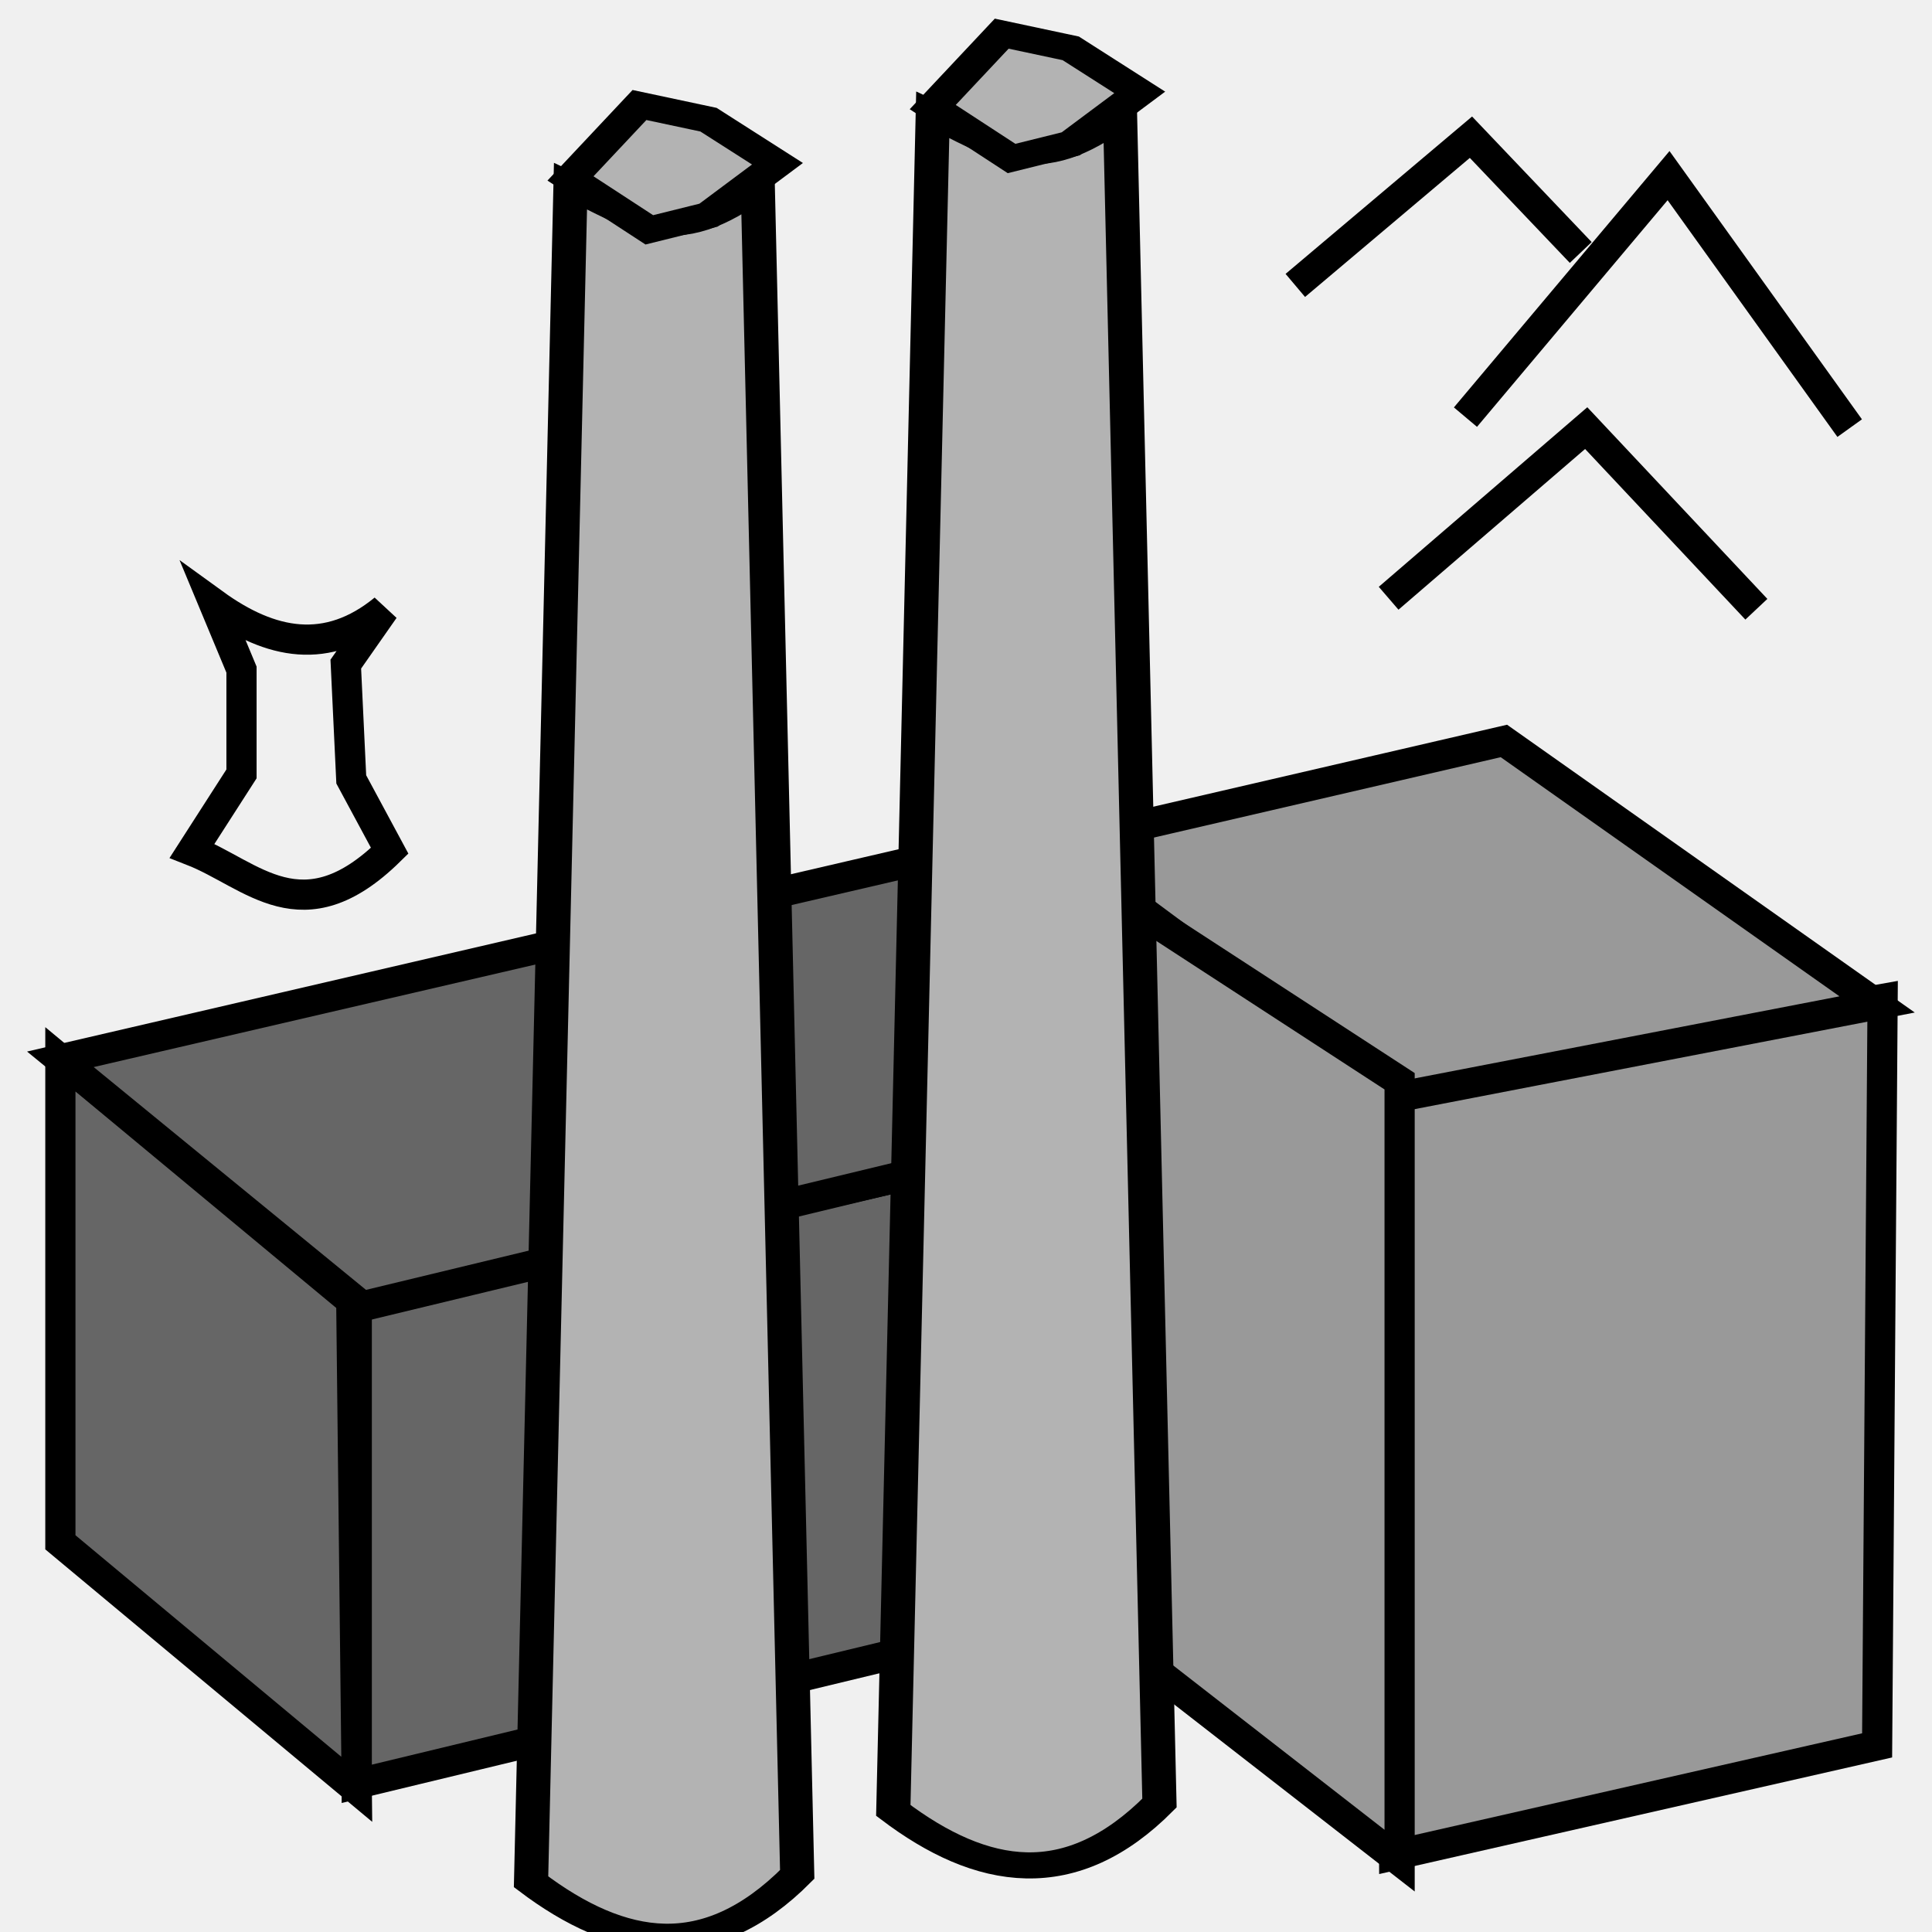
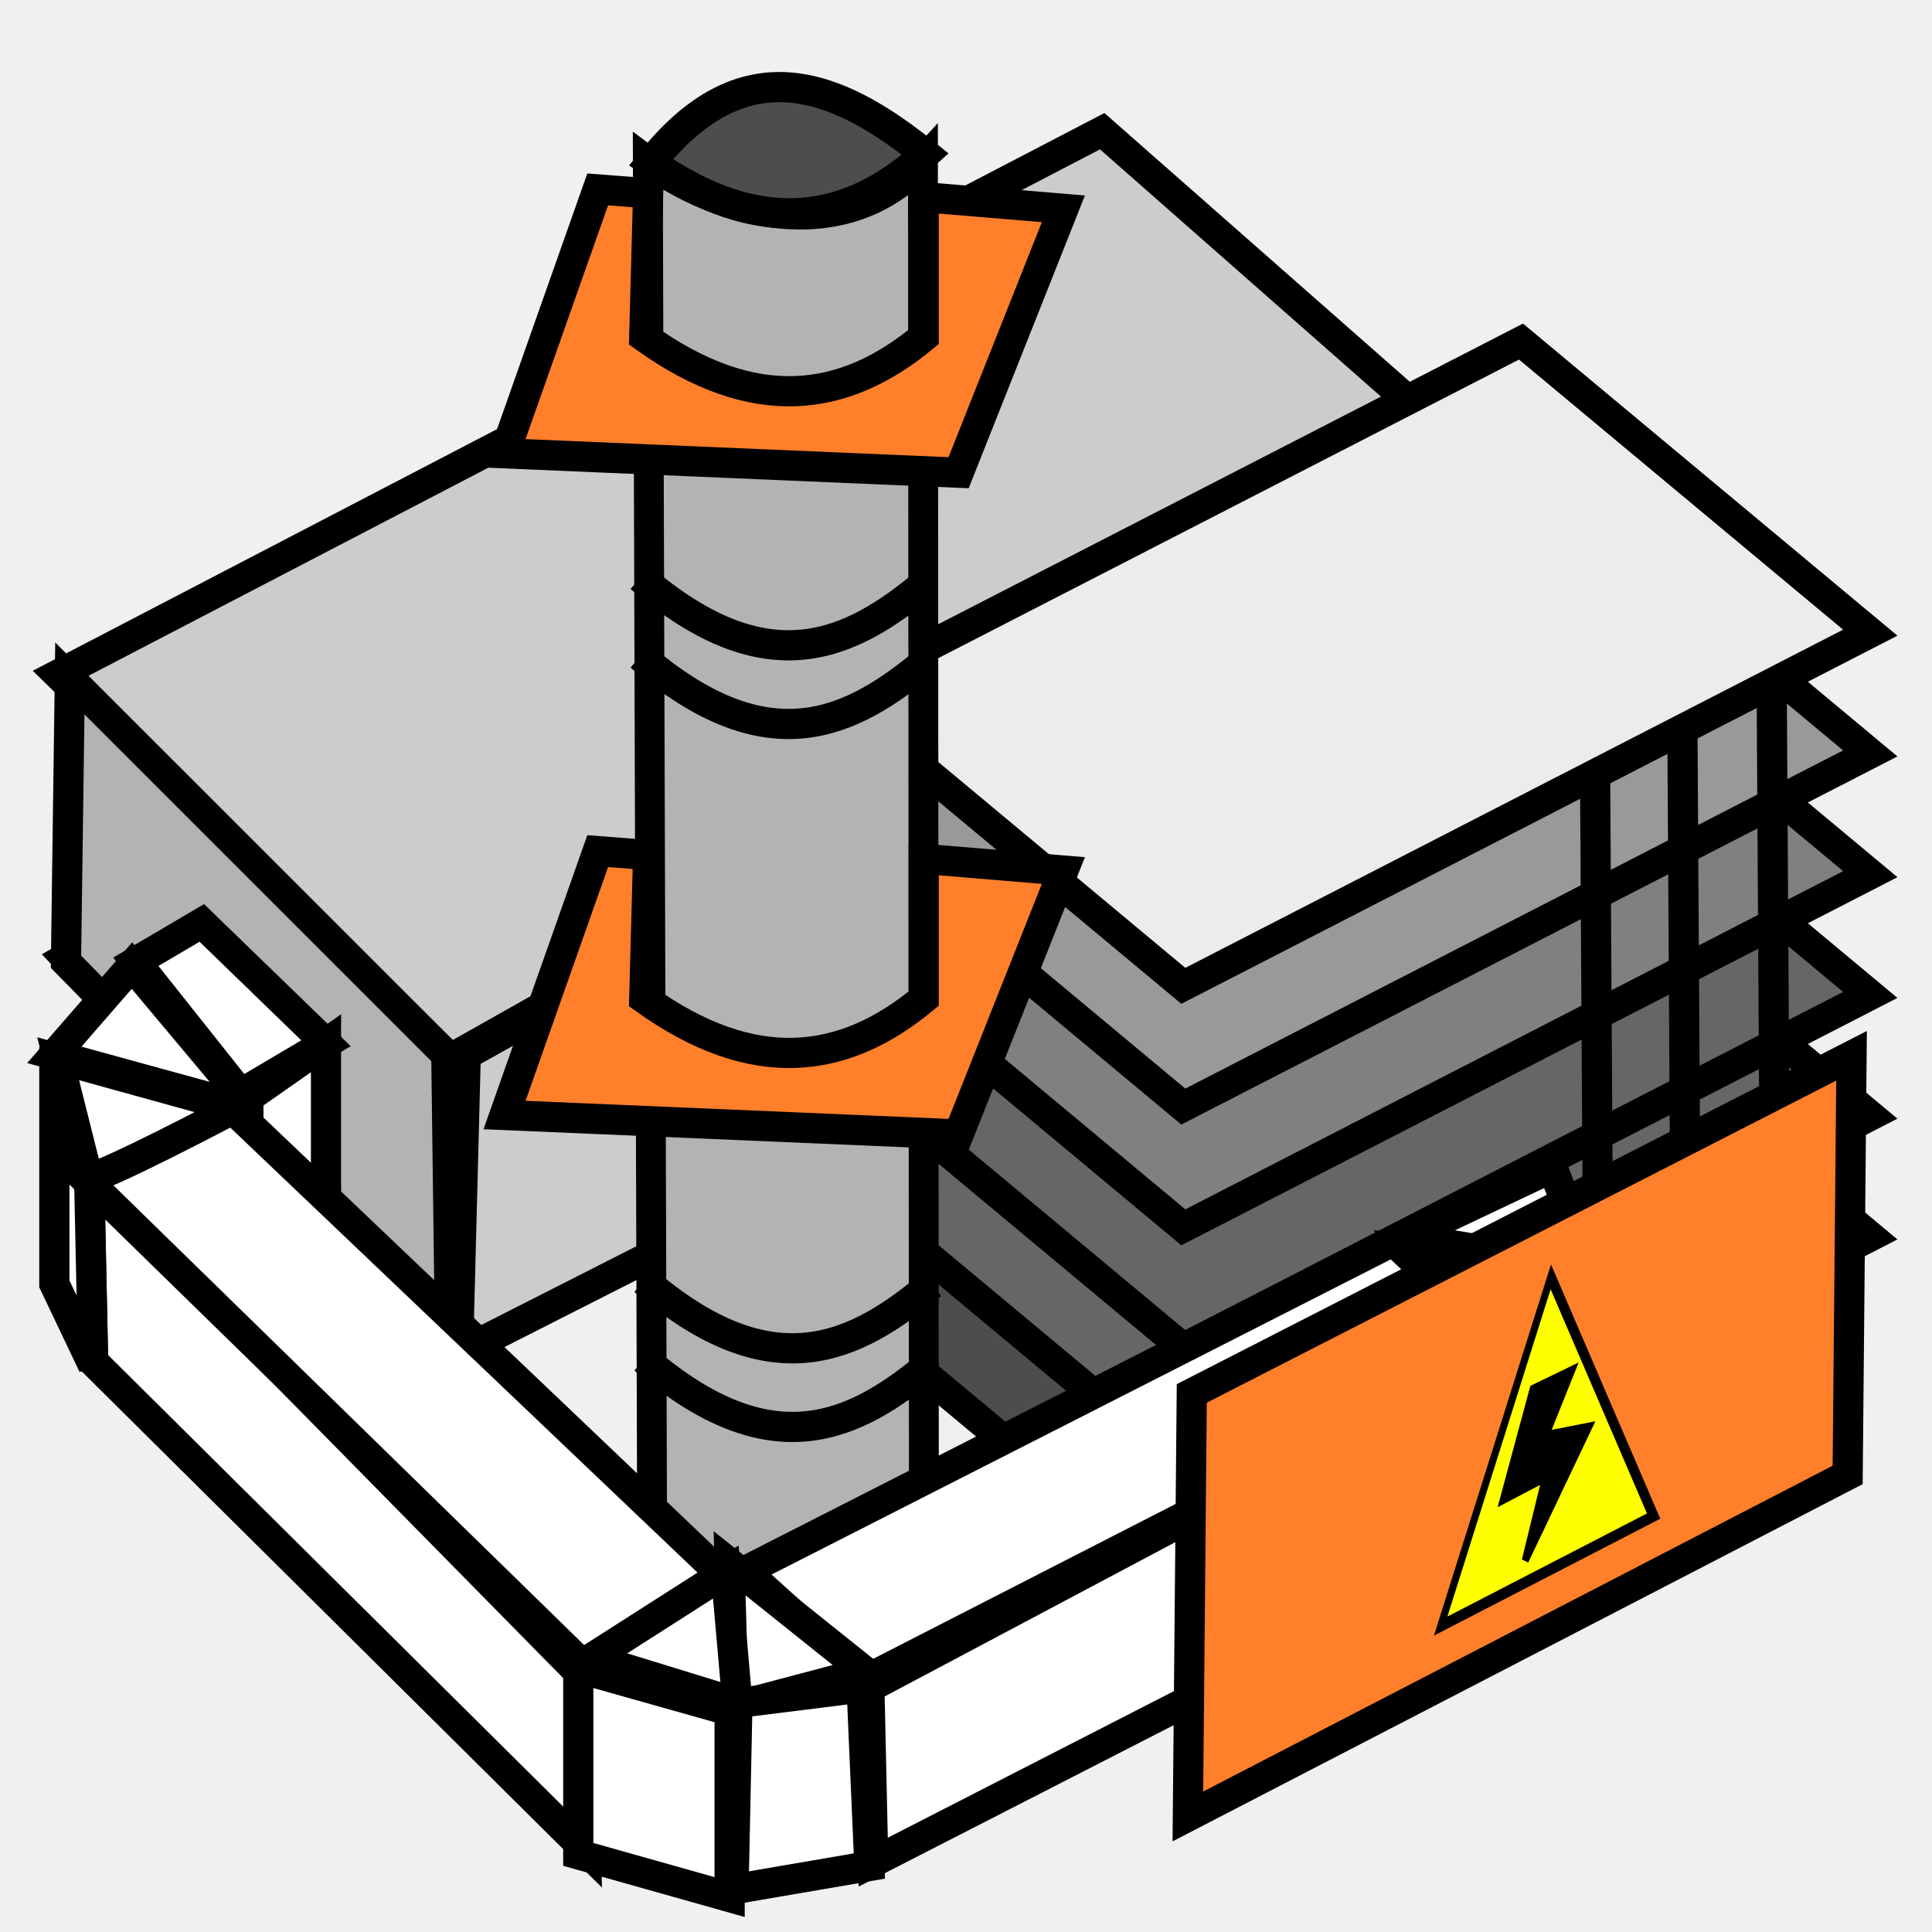
- <svg xmlns="http://www.w3.org/2000/svg" width="64px" height="64px" id="svg2406">
+ <svg xmlns="http://www.w3.org/2000/svg" width="64px" height="64px" id="svg2406" version="1.1">
  <defs id="defs2408">
    </defs>
  <g id="layer1">
    <path style="fill:#e6e6e6;fill-rule:evenodd;stroke:#000000;stroke-width:1px;stroke-linecap:butt;stroke-linejoin:miter;stroke-opacity:1" d="M 136.7,0.545 L 142.734,0.775 L 144.182,53.594 L 135.976,53.594 L 136.7,0.545 z" id="path2418" />
    <path style="fill:#b3b3b3;fill-rule:evenodd;stroke:#000000;stroke-width:1px;stroke-linecap:butt;stroke-linejoin:miter;stroke-opacity:1" d="M 126.322,11.339 L 131.39,11.339 L 133.08,57.268 L 125.356,57.268 L 126.322,11.339 z" id="path2420" />
    <rect style="fill:#550000;fill-opacity:1;fill-rule:evenodd;stroke:none;stroke-width:1;stroke-linejoin:miter;stroke-miterlimit:4;stroke-dasharray:none;stroke-dashoffset:0;stroke-opacity:1" id="rect2426" width="37.41" height="18.601" x="81.671" y="31.778" />
    <rect style="fill:#800000;fill-opacity:1;fill-rule:evenodd;stroke:none;stroke-width:1;stroke-linejoin:miter;stroke-miterlimit:4;stroke-dasharray:none;stroke-dashoffset:0;stroke-opacity:1" id="rect2422" width="39.099" height="17.913" x="103.152" y="40.045" />
    <rect style="fill:#550000;fill-opacity:1;fill-rule:evenodd;stroke:none;stroke-width:1;stroke-linejoin:miter;stroke-miterlimit:4;stroke-dasharray:none;stroke-dashoffset:0;stroke-opacity:1" id="rect3175" width="10.366" height="15.585" x="107.216" y="42.231" />
    <path style="fill:#000000;fill-opacity:1;fill-rule:evenodd;stroke:#000000;stroke-width:1px;stroke-linecap:butt;stroke-linejoin:miter;stroke-opacity:1" d="M 101.348,63.636 L 115.43,45.61 L 111.127,45.61 L 96.654,63.261 L 101.348,63.636 z" id="path2391" />
-     <rect style="fill:#2b0000;fill-opacity:1;fill-rule:evenodd;stroke:none;stroke-width:1;stroke-linejoin:miter;stroke-miterlimit:4;stroke-dasharray:none;stroke-dashoffset:0;stroke-opacity:1" id="rect3177" width="8.997" height="15.773" x="82.963" y="34.72" />
-     <rect style="fill:#333333;fill-opacity:1;fill-rule:evenodd;stroke:#afb5af;stroke-width:1;stroke-linejoin:miter;stroke-miterlimit:4;stroke-dasharray:none;stroke-dashoffset:0;stroke-opacity:1" id="rect3179" width="0.587" height="9.389" x="95.578" y="40.165" />
-     <path style="fill:#000000;fill-opacity:1;fill-rule:evenodd;stroke:#000000;stroke-width:1px;stroke-linecap:butt;stroke-linejoin:miter;stroke-opacity:1" d="M 85.897,38.663 L 95.872,52.558 L 99.392,52.558 L 89.613,38.663 L 85.897,38.663 z" id="path2393" />
+     <rect style="fill:#2b0000;fill-opacity:1;fill-rule:evenodd;stroke:none" id="rect3177" width="8.997" height="15.773" x="112.147" y="37.034" />
+     <rect style="fill:#333333;fill-opacity:1;fill-rule:evenodd;stroke:#afb5af;stroke-width:1;stroke-linejoin:miter;stroke-miterlimit:4;stroke-opacity:1;stroke-dasharray:none;stroke-dashoffset:0" id="rect3179" width="0.587" height="9.389" x="124.762" y="42.479" />
+     <path style="fill:#000000;fill-opacity:1;fill-rule:evenodd;stroke:#000000;stroke-width:1px;stroke-linecap:butt;stroke-linejoin:miter;stroke-opacity:1" d="m 115.081,40.977 9.975,13.895 3.521,0 -9.779,-13.895 -3.716,0 z" id="path2393" />
    <rect style="fill:#e6e6e6;fill-opacity:1;fill-rule:evenodd;stroke:#eaebea;stroke-width:1;stroke-linejoin:miter;stroke-miterlimit:4;stroke-dasharray:none;stroke-dashoffset:0;stroke-opacity:1" id="rect3165" width="0.587" height="9.389" x="137.141" y="48.051" />
    <rect style="fill:#e6e6e6;fill-opacity:1;fill-rule:evenodd;stroke:#eaebea;stroke-width:1;stroke-linejoin:miter;stroke-miterlimit:4;stroke-dasharray:none;stroke-dashoffset:0;stroke-opacity:1" id="rect3167" width="0.587" height="9.389" x="131.958" y="48.051" />
    <rect style="fill:#e6e6e6;fill-opacity:1;fill-rule:evenodd;stroke:#eaebea;stroke-width:1;stroke-linejoin:miter;stroke-miterlimit:4;stroke-dasharray:none;stroke-dashoffset:0;stroke-opacity:1" id="rect3169" width="0.587" height="9.389" x="126.286" y="48.051" />
    <rect style="fill:#e6e6e6;fill-opacity:1;fill-rule:evenodd;stroke:#eaebea;stroke-width:1;stroke-linejoin:miter;stroke-miterlimit:4;stroke-dasharray:none;stroke-dashoffset:0;stroke-opacity:1" id="rect3171" width="0.587" height="9.389" x="120.809" y="48.051" />
-     <rect style="fill:#333333;fill-opacity:1;fill-rule:evenodd;stroke:#afb5af;stroke-width:1;stroke-linejoin:miter;stroke-miterlimit:4;stroke-dasharray:none;stroke-dashoffset:0;stroke-opacity:1" id="rect3181" width="0.587" height="9.389" x="100.663" y="40.353" />
-     <path style="fill:#999999;fill-rule:evenodd;stroke:#000000;stroke-width:1px;stroke-linecap:butt;stroke-linejoin:miter;stroke-opacity:1" d="M 46.182,61.455 L 46,36 L 62.364,33.091 L 62.182,57.818 L 46.182,61.455 z" id="path2441" />
-     <path style="fill:#666666;fill-rule:evenodd;stroke:#000000;stroke-width:1px;stroke-linecap:butt;stroke-linejoin:miter;stroke-opacity:1" d="M 42.727,51.636 L 11.818,59.091 L 11.818,43.091 L 42.909,36 L 42.727,51.636 z" id="path2447" />
-     <path style="fill:#666666;fill-rule:evenodd;stroke:#000000;stroke-width:1px;stroke-linecap:butt;stroke-linejoin:miter;stroke-opacity:1" d="M 11.818,59.273 L 2,51.091 L 2,35.091 L 11.636,43.091 L 11.818,59.273 z" id="path2449" />
-     <path style="fill:#666666;fill-rule:evenodd;stroke:#000000;stroke-width:1px;stroke-linecap:butt;stroke-linejoin:miter;stroke-opacity:1" d="M 12,43.273 L 42.909,35.818 L 32.545,28 L 2,35.091 L 12,43.273 z" id="path2451" />
-     <path style="fill:#999999;fill-rule:evenodd;stroke:#000000;stroke-width:1px;stroke-linecap:butt;stroke-linejoin:miter;stroke-opacity:1" d="M 46.182,36.364 L 62.182,33.273 L 49.818,24.545 L 34.909,28 L 46.182,36.364 z" id="path2445" />
-     <path style="fill:#999999;fill-rule:evenodd;stroke:#000000;stroke-width:1px;stroke-linecap:butt;stroke-linejoin:miter;stroke-opacity:1" d="M 46.364,61.636 L 34.909,52.727 L 34.909,28.364 L 46.364,35.818 L 46.364,61.636 z" id="path2443" />
-     <g id="g2435" transform="matrix(1.79209,0,0,1.370268,-55.93032,8.782843)" style="fill:#b3b3b3">
-       <path id="path2437" d="M 48.451,-3.643 L 47.722,37.357 C 49.362,38.978 51.002,39.339 52.642,37.179 L 51.913,-3.643 C 50.334,-2.057 49.62,-2.932 48.451,-3.643 z" style="fill:#b3b3b3;fill-rule:evenodd;stroke:#000000;stroke-width:0.631px;stroke-linecap:butt;stroke-linejoin:miter;stroke-opacity:1" />
-       <path id="path2439" d="M 48.451,-3.821 L 49.908,-2.578 L 51.002,-2.933 L 52.277,-4.176 L 51.002,-5.241 L 49.726,-5.596 L 48.451,-3.821 z" style="fill:#b3b3b3;fill-rule:evenodd;stroke:#000000;stroke-width:0.631px;stroke-linecap:butt;stroke-linejoin:miter;stroke-opacity:1" />
-     </g>
+     <rect style="fill:#333333;fill-opacity:1;fill-rule:evenodd;stroke:#afb5af;stroke-width:1;stroke-linejoin:miter;stroke-miterlimit:4;stroke-opacity:1;stroke-dasharray:none;stroke-dashoffset:0" id="rect3181" width="0.587" height="9.389" x="129.848" y="42.667" />
+     <path style="fill:#999999;fill-rule:evenodd;stroke:#000000;stroke-width:1px;stroke-linecap:butt;stroke-linejoin:miter;stroke-opacity:1" d="M 111.107,28.671 110.925,3.216 127.289,0.307 127.107,25.034 l -16,3.636 z" id="path2441" />
+     <path style="fill:#666666;fill-rule:evenodd;stroke:#000000;stroke-width:1px;stroke-linecap:butt;stroke-linejoin:miter;stroke-opacity:1" d="m 112.152,43.151 -30.909,7.455 0,-16 31.091,-7.091 -0.182,15.636 z" id="path2447" />
+     <path style="fill:#666666;fill-rule:evenodd;stroke:#000000;stroke-width:1px;stroke-linecap:butt;stroke-linejoin:miter;stroke-opacity:1" d="m 81.243,50.787 -9.818,-8.182 0,-16 9.636,8 0.182,16.182 z" id="path2449" />
+     <path style="fill:#666666;fill-rule:evenodd;stroke:#000000;stroke-width:1px;stroke-linecap:butt;stroke-linejoin:miter;stroke-opacity:1" d="m 81.425,34.787 30.909,-7.455 -10.364,-7.818 -30.545,7.091 10,8.182 z" id="path2451" />
+     <path style="fill:#999999;fill-rule:evenodd;stroke:#000000;stroke-width:1px;stroke-linecap:butt;stroke-linejoin:miter;stroke-opacity:1" d="m 111.107,3.58 16,-3.091 -12.364,-8.727 -14.909,3.455 11.273,8.364 z" id="path2445" />
+     <path style="fill:#999999;fill-rule:evenodd;stroke:#000000;stroke-width:1px;stroke-linecap:butt;stroke-linejoin:miter;stroke-opacity:1" d="m 111.289,28.852 -11.455,-8.909 10e-7,-24.364 11.455,7.455 0,25.818 z" id="path2443" />
    <path style="fill:#808080;fill-rule:evenodd;stroke:#000000;stroke-width:0.935px;stroke-linecap:butt;stroke-linejoin:miter;stroke-opacity:1" d="M -43.292,48.612 L -42.968,61.271 L -15.406,54.139 L -15.568,40.232 L -43.292,48.612 z" id="path2408" />
    <path style="fill:none;fill-rule:evenodd;stroke:#000000;stroke-width:0.935px;stroke-linecap:butt;stroke-linejoin:miter;stroke-opacity:1" d="M -43.292,48.612 L -53.182,41.301 L -53.506,55.209 L -42.968,61.449 L -43.292,48.612 z" id="path2410" />
    <path style="fill:#808080;fill-rule:evenodd;stroke:#000000;stroke-width:0.935px;stroke-linecap:butt;stroke-linejoin:miter;stroke-opacity:1" d="M -53.182,41.301 L -24.971,33.1 L -15.892,40.232 L -42.481,47.899 L -53.182,41.301 z" id="path2412" />
    <path style="fill:#808080;fill-rule:evenodd;stroke:#000000;stroke-width:0.935px;stroke-linecap:butt;stroke-linejoin:miter;stroke-opacity:1" d="M -64.044,44.511 L -24.971,32.743 L -33.564,25.968 L -71.016,36.666 L -64.044,44.511 z" id="path2414" />
    <path style="fill:none;fill-rule:evenodd;stroke:#000000;stroke-width:0.935px;stroke-linecap:butt;stroke-linejoin:miter;stroke-opacity:1" d="M -64.044,44.333 L -64.206,57.348 L -53.344,54.852 L -53.344,42.015 L -64.044,44.333 z" id="path2416" />
    <path style="fill:none;fill-rule:evenodd;stroke:#000000;stroke-width:0.935px;stroke-linecap:butt;stroke-linejoin:miter;stroke-opacity:1" d="M -64.368,57.17 L -70.578,50.751 L -70.854,36.844 L -64.368,43.976 L -64.368,57.17 z" id="path2419" />
-     <path style="fill:none;fill-rule:evenodd;stroke:#000000;stroke-width:0.989px;stroke-linecap:butt;stroke-linejoin:miter;stroke-opacity:1" d="M 101.269,2.129 L 100.54,43.129 C 102.18,44.75 103.82,45.111 105.46,42.951 L 104.731,2.129 C 103.152,3.715 102.438,2.84 101.269,2.129 z" id="path2423" />
-     <path style="fill:none;fill-rule:evenodd;stroke:#000000;stroke-width:0.989px;stroke-linecap:butt;stroke-linejoin:miter;stroke-opacity:1" d="M 101.269,1.951 L 102.727,3.194 L 103.82,2.839 L 105.096,1.596 L 103.82,0.531 L 102.544,0.176 L 101.269,1.951 z" id="path2425" />
-     <g id="g2453" transform="matrix(1.79209,0,0,1.370268,-67.93031,11.14648)" style="fill:#b3b3b3">
-       <path id="path2455" d="M 48.451,-3.643 L 47.722,37.357 C 49.362,38.978 51.002,39.339 52.642,37.179 L 51.913,-3.643 C 50.334,-2.057 49.62,-2.932 48.451,-3.643 z" style="fill:#b3b3b3;fill-rule:evenodd;stroke:#000000;stroke-width:0.631px;stroke-linecap:butt;stroke-linejoin:miter;stroke-opacity:1" />
-       <path id="path2457" d="M 48.451,-3.821 L 49.908,-2.578 L 51.002,-2.933 L 52.277,-4.176 L 51.002,-5.241 L 49.726,-5.596 L 48.451,-3.821 z" style="fill:#b3b3b3;fill-rule:evenodd;stroke:#000000;stroke-width:0.631px;stroke-linecap:butt;stroke-linejoin:miter;stroke-opacity:1" />
+     <path style="fill:none;stroke:#000000;stroke-width:0.989px;stroke-linecap:butt;stroke-linejoin:miter;stroke-opacity:1" d="m 130.453,4.443 -0.729,41 c 1.64,1.621 3.28,1.982 4.92,-0.177 L 133.915,4.443 c -1.579,1.586 -2.293,0.712 -3.462,0 z" id="path2423" />
+     <path style="fill:none;stroke:#000000;stroke-width:0.989px;stroke-linecap:butt;stroke-linejoin:miter;stroke-opacity:1" d="m 130.453,4.265 1.458,1.242 1.093,-0.355 1.276,-1.242 -1.276,-1.065 -1.276,-0.355 -1.276,1.775 z" id="path2425" />
+     <g id="g2453" transform="matrix(1.79209,0,0,1.370268,-10.65759,26.05557)" style="fill:#b3b3b3">
+       <path id="path2455" d="M 48.451,-3.643 47.722,37.357 c 1.64,1.621 3.28,1.982 4.92,-0.177 L 51.913,-3.643 c -1.579,1.586 -2.293,0.712 -3.462,0 z" style="fill:#b3b3b3;fill-rule:evenodd;stroke:#000000;stroke-width:0.631px;stroke-linecap:butt;stroke-linejoin:miter;stroke-opacity:1" />
+       <path id="path2457" d="m 48.451,-3.821 1.458,1.242 1.093,-0.355 1.276,-1.242 -1.276,-1.065 -1.276,-0.355 -1.276,1.775 z" style="fill:#b3b3b3;fill-rule:evenodd;stroke:#000000;stroke-width:0.631px;stroke-linecap:butt;stroke-linejoin:miter;stroke-opacity:1" />
    </g>
-     <path style="fill:none;fill-rule:evenodd;stroke:#000000;stroke-width:1px;stroke-linecap:butt;stroke-linejoin:miter;stroke-opacity:1" d="M 48.545,13.818 L 55.273,5.818 L 61.273,14.182" id="path2413" />
-     <path style="fill:none;fill-rule:evenodd;stroke:#000000;stroke-width:1px;stroke-linecap:butt;stroke-linejoin:miter;stroke-opacity:1" d="M 46,19.818 L 52.545,14.182 L 58.182,20.182" id="path2415" />
-     <path style="fill:none;fill-rule:evenodd;stroke:#000000;stroke-width:1px;stroke-linecap:butt;stroke-linejoin:miter;stroke-opacity:1" d="M 42.909,9.455 L 48.727,4.545 L 52.364,8.364" id="path2417" />
-     <path style="fill:none;fill-rule:evenodd;stroke:#000000;stroke-width:1px;stroke-linecap:butt;stroke-linejoin:miter;stroke-opacity:1" d="M 6.364,28.182 L 8,25.636 L 8,22.182 L 7.091,20 C 8.97,21.362 10.848,21.722 12.727,20.182 L 11.455,22 L 11.636,25.818 L 12.909,28.182 C 10.016,31.026 8.351,28.959 6.364,28.182 z" id="path2421" />
+     <path style="fill:none;stroke:#000000;stroke-width:1px;stroke-linecap:butt;stroke-linejoin:miter;stroke-opacity:1" d="m -20.494,3.79 6.727,-8 6,8.364" id="path2413" />
+     <path style="fill:none;stroke:#000000;stroke-width:1px;stroke-linecap:butt;stroke-linejoin:miter;stroke-opacity:1" d="m -23.039,9.79 6.545,-5.636 5.636,6" id="path2415" />
+     <path style="fill:none;stroke:#000000;stroke-width:1px;stroke-linecap:butt;stroke-linejoin:miter;stroke-opacity:1" d="m -26.13,-0.574 5.818,-4.909 3.636,3.818" id="path2417" />
+     <path style="fill:none;stroke:#000000;stroke-width:1px;stroke-linecap:butt;stroke-linejoin:miter;stroke-opacity:1" d="m -20,21.273 1.636,-2.545 0,-3.455 -0.909,-2.182 c 1.879,1.362 3.758,1.722 5.636,0.182 l -1.273,1.818 0.182,3.818 1.273,2.364 c -2.893,2.844 -4.558,0.777 -6.545,0 z" id="path2421" />
+     <path style="fill:#808080;fill-opacity:0.718;stroke:none" id="path3069" d="m 30.341,12.06 a 4.757,3.528 0 1 1 -0.003,-0.132" transform="matrix(0.7972973,0.0642902,0,0.6553665,75.06104,3.984514)" />
+     <rect style="fill:#808080;fill-opacity:0.678;stroke:#000000;stroke-width:0.917;stroke-opacity:1" id="rect3071" width="15.174" height="9.501" x="86.952" y="10.575" transform="matrix(1,0,-0.3579856,0.9337271,0,0)" />
+     <path style="fill:none;stroke:#000000;stroke-width:1px;stroke-linecap:butt;stroke-linejoin:miter;stroke-opacity:1" d="M 2.186,31.73 14.785,44.972 49.112,27.359 33.941,13.603 z" id="path3967" />
+     <path style="fill:#cccccc;stroke:#000000;stroke-width:1px;stroke-linecap:butt;stroke-linejoin:miter;stroke-opacity:1" d="M 15.171,44.844 15.428,34.944 49.369,16.045 49.112,27.616 z" id="path3969" />
+     <path style="fill:#4d4d4d;stroke:#000000;stroke-width:1px;stroke-linecap:butt;stroke-linejoin:miter;stroke-opacity:1" d="M 27.629,43.015 39.199,52.657 61.955,40.958 50.385,31.315 z" id="path3919-43" />
+     <path style="fill:#666666;stroke:#000000;stroke-width:1px;stroke-linecap:butt;stroke-linejoin:miter;stroke-opacity:1" d="M 27.629,39.015 39.199,48.657 61.955,36.958 50.385,27.315 z" id="path3919-4" />
+     <path style="fill:#666666;stroke:#000000;stroke-width:1px;stroke-linecap:butt;stroke-linejoin:miter;stroke-opacity:1" d="M 27.629,35.015 39.199,44.657 61.955,32.958 50.385,23.315 z" id="path3919-5" />
+     <path style="fill:#808080;stroke:#000000;stroke-width:1px;stroke-linecap:butt;stroke-linejoin:miter;stroke-opacity:1" d="M 27.629,31.015 39.199,40.657 61.956,28.958 50.385,19.315 z" id="path3919-0" />
+     <path style="fill:#999999;stroke:#000000;stroke-width:1px;stroke-linecap:butt;stroke-linejoin:miter;stroke-opacity:1" d="M 27.629,27.015 39.199,36.657 61.955,24.958 50.385,15.315 z" id="path3919-7" />
+     <path style="fill:#cccccc;stroke:#000000;stroke-width:1px;stroke-linecap:butt;stroke-linejoin:miter;stroke-opacity:1" d="M 14.914,35.073 49.369,15.66 36.512,4.346 1.928,22.345 z" id="path3973" />
+     <path style="fill:#b3b3b3;stroke:#000000;stroke-width:1px;stroke-linecap:butt;stroke-linejoin:miter;stroke-opacity:1" d="M 14.914,44.844 14.785,34.944 2.314,22.474 2.186,31.859 z" id="path3971" />
+     <path style="fill:#ececec;stroke:#000000;stroke-width:1px;stroke-linecap:butt;stroke-linejoin:miter;stroke-opacity:1" d="M 27.629,23.015 39.199,32.657 61.955,20.958 50.385,11.315 z" id="path3919" />
+     <g id="g3909" transform="translate(14.6564,-6.556808)">
+       <path id="path2437" d="m 6.804,11.906 0.148,47.454 c 2.939,2.221 6.06,3.08 8.999,0.12 L 15.918,11.906 c -2.7,2.951 -6.906,1.652 -9.114,0 z" style="fill:#b3b3b3;fill-rule:evenodd;stroke:#000000;stroke-width:0.989px;stroke-linecap:butt;stroke-linejoin:miter;stroke-opacity:1" />
+       <path id="path3031" d="M 6.906,11.934 C 9.937,8.127 12.967,9.213 15.997,11.661 c -2.578,2.352 -5.544,2.765 -9.091,0.273 z" style="fill:#4d4d4d;stroke:#000000;stroke-width:1px;stroke-linecap:butt;stroke-linejoin:miter;stroke-opacity:1" />
+       <path id="path3841" d="m 15.942,17.717 c -2.62,2.174 -5.61,2.617 -9.257,0 l 0.129,-4.757 -1.671,-0.129 -3.086,8.742 15.042,0.643 3.471,-8.742 -4.628,-0.386 z" style="fill:#ff7f2a;stroke:#000000;stroke-width:1px;stroke-linecap:butt;stroke-linejoin:miter;stroke-opacity:1" />
+       <path id="path3841-3" d="m 15.942,39.637 c -2.62,2.174 -5.61,2.617 -9.257,0 l 0.129,-4.757 -1.671,-0.129 -3.086,8.742 15.042,0.643 3.471,-8.742 -4.628,-0.386 z" style="fill:#ff7f2a;stroke:#000000;stroke-width:1px;stroke-linecap:butt;stroke-linejoin:miter;stroke-opacity:1" />
+       <path id="path3861" d="m 16.071,25.816 c -2.533,2.128 -5.289,3.496 -9.514,-0.129" style="fill:none;stroke:#000000;stroke-width:1px;stroke-linecap:butt;stroke-linejoin:miter;stroke-opacity:1" />
+       <path id="path3861-6" d="m 16.071,28.422 c -2.533,2.128 -5.289,3.496 -9.514,-0.129" style="fill:none;stroke:#000000;stroke-width:1px;stroke-linecap:butt;stroke-linejoin:miter;stroke-opacity:1" />
+       <path id="path3861-9" d="M 16.199,49.104 C 13.666,51.232 10.91,52.6 6.685,48.975" style="fill:none;stroke:#000000;stroke-width:1px;stroke-linecap:butt;stroke-linejoin:miter;stroke-opacity:1" />
+       <path id="path3861-6-9" d="m 16.199,51.709 c -2.533,2.128 -5.289,3.496 -9.514,-0.129" style="fill:none;stroke:#000000;stroke-width:1px;stroke-linecap:butt;stroke-linejoin:miter;stroke-opacity:1" />
+     </g>
+     <path style="fill:none;stroke:#000000;stroke-width:0.902px;stroke-linecap:butt;stroke-linejoin:miter;stroke-opacity:1" d="m 78.553,9.153 0.257,-13.903 -0.129,-0.418" id="path3977" />
+     <path style="fill:none;stroke:#000000;stroke-width:1px;stroke-linecap:butt;stroke-linejoin:miter;stroke-opacity:1" d="m 82.796,-4.011 0,-3.6 -8.742,5.271 -0.386,3.343" id="path3979" />
+     <path style="fill:#ffffff;stroke:#000000;stroke-width:1px;stroke-linecap:butt;stroke-linejoin:miter;stroke-opacity:1" d="M 28.927,61.686 49.755,51.015 49.626,44.844 28.799,55.9 z" id="path3981" />
+     <path style="fill:#ffffff;stroke:#000000;stroke-width:1px;stroke-linecap:butt;stroke-linejoin:miter;stroke-opacity:1" d="M 19.413,61.3 3.086,45.101 2.957,38.93 19.285,55.515 z" id="path3989" />
+     <path style="fill:#ffffff;stroke:#000000;stroke-width:1px;stroke-linecap:butt;stroke-linejoin:miter;stroke-opacity:1" d="m 28.67,55.643 -3.986,-3.6 21.47,-10.928 3.857,3.6 z" id="path3993" />
+     <path style="fill:#ffffff;stroke:#000000;stroke-width:1px;stroke-linecap:butt;stroke-linejoin:miter;stroke-opacity:1" d="m 24.299,56.543 4.371,-1.157 -4.5,-3.6 z" id="path3997" />
+     <path style="fill:#ffffff;stroke:#000000;stroke-width:1px;stroke-linecap:butt;stroke-linejoin:miter;stroke-opacity:1" d="m 24.427,56.415 -5.014,-1.543 4.628,-2.828 z" id="path3999" />
+     <path style="fill:none;stroke:#000000;stroke-width:1px;stroke-linecap:butt;stroke-linejoin:miter;stroke-opacity:1" d="m 52.84,25.688 0.129,21.342" id="path4005" />
+     <path style="fill:#ffffff;stroke:#000000;stroke-width:1px;stroke-linecap:butt;stroke-linejoin:miter;stroke-opacity:1" d="M 2.957,39.187 1.928,35.073 7.971,36.744 z" id="path4015" />
+     <path style="fill:#ffffff;stroke:#000000;stroke-width:1px;stroke-linecap:butt;stroke-linejoin:miter;stroke-opacity:1" d="m 1.8,34.944 2.571,-2.957 3.986,4.757 z" id="path4017" />
+     <path style="fill:#ffffff;stroke:#000000;stroke-width:1px;stroke-linecap:butt;stroke-linejoin:miter;stroke-opacity:1" d="M 3.086,45.23 2.957,39.187 1.8,34.687 l 0,7.842 z" id="path4019" />
+     <path style="fill:none;stroke:#000000;stroke-width:1px;stroke-linecap:butt;stroke-linejoin:miter;stroke-opacity:1" d="m 55.733,24.273 0.129,21.342" id="path4005-2" />
+     <path style="fill:none;stroke:#000000;stroke-width:1px;stroke-linecap:butt;stroke-linejoin:miter;stroke-opacity:1" d="m 58.69,22.731 0.129,21.342" id="path4005-6" />
+     <path style="fill:#ffffff;stroke:#000000;stroke-width:1px;stroke-linecap:butt;stroke-linejoin:miter;stroke-opacity:1" d="M 7.971,36.23 10.799,34.559 6.685,30.573 4.5,31.859 z" id="path4046" />
+     <path style="fill:#ffffff;stroke:#000000;stroke-width:1px;stroke-linecap:butt;stroke-linejoin:miter;stroke-opacity:1" d="m 10.799,34.559 0,5.271 -2.571,1.157 0,-4.628 z" id="path4048" />
+     <path style="fill:#ffffff;stroke:#000000;stroke-width:1px;stroke-linecap:butt;stroke-linejoin:miter;stroke-opacity:1" d="m 2.828,39.058 c 0.514,0 4.885,-2.314 4.885,-2.314 L 23.913,52.172 19.285,55.129 z" id="path3991" />
+     <path style="fill:#ffffff;stroke:#000000;stroke-width:1px;stroke-linecap:butt;stroke-linejoin:miter;stroke-opacity:1" d="m 46.54,40.987 4.885,-2.314 1.286,3.343 z" id="path4050" />
+     <path style="fill:#ffffff;stroke:#000000;stroke-width:1px;stroke-linecap:butt;stroke-linejoin:miter;stroke-opacity:1" d="m 52.712,41.758 -2.828,2.502 -3.048,-2.91 z" id="path4052" />
+     <path style="fill:#ffffff;stroke:#000000;stroke-width:1px;stroke-linecap:butt;stroke-linejoin:miter;stroke-opacity:1" d="m 49.642,44.405 3.07,-2.775 0.129,7.071 -2.957,2.186 z" id="path4054" />
+     <path style="fill:#ff7f2a;stroke:#000000;stroke-width:1px;stroke-linecap:butt;stroke-linejoin:miter;stroke-opacity:1" d="M 39.35,60.172 61.206,48.859 61.335,34.974 39.479,46.159 z" id="path3975" />
+     <path style="fill:#ffffff;stroke:#000000;stroke-width:1px;stroke-linecap:butt;stroke-linejoin:miter;stroke-opacity:1" d="m 28.799,61.814 -4.5,0.771 0.129,-6.171 4.114,-0.514 z" id="path3983" />
+     <path style="fill:#ffffff;stroke:#000000;stroke-width:1px;stroke-linecap:butt;stroke-linejoin:miter;stroke-opacity:1" d="m 24.17,62.843 -5.014,-1.414 0,-6.171 5.014,1.414 z" id="path3987" />
+     <g id="g4078" transform="matrix(0.2588382,-0.135593,-0.007807,0.4058319,49.58048,19.02171)">
+       <path id="path4066" d="M 8.742,60.272 22.627,84.442 -4.628,84.313 z" style="fill:#ffff00;stroke:#000000;stroke-width:1px;stroke-linecap:butt;stroke-linejoin:miter;stroke-opacity:1" />
+       <path id="path4064" d="m 6.685,68.885 -3.471,7.585 5.4,0 -2.443,6.043 7.714,-8.1 -5.528,-1.157 3.214,-4.243 z" style="fill:#000000;stroke:#000000;stroke-width:1px;stroke-linecap:butt;stroke-linejoin:miter;stroke-opacity:1" />
+     </g>
+     <g id="g4078-0" transform="translate(-21.85603,6.171113)">
+       <path id="path4066-1" d="M 8.742,60.272 22.627,84.442 -4.628,84.313 z" style="fill:#ffff00;stroke:#000000;stroke-width:1px;stroke-linecap:butt;stroke-linejoin:miter;stroke-opacity:1" />
+       <path id="path4064-9" d="m 6.685,68.885 -3.471,7.585 5.4,0 -2.443,6.043 7.714,-8.1 -5.528,-1.157 3.214,-4.243 z" style="fill:#000000;stroke:#000000;stroke-width:1px;stroke-linecap:butt;stroke-linejoin:miter;stroke-opacity:1" />
+     </g>
  </g>
</svg>
